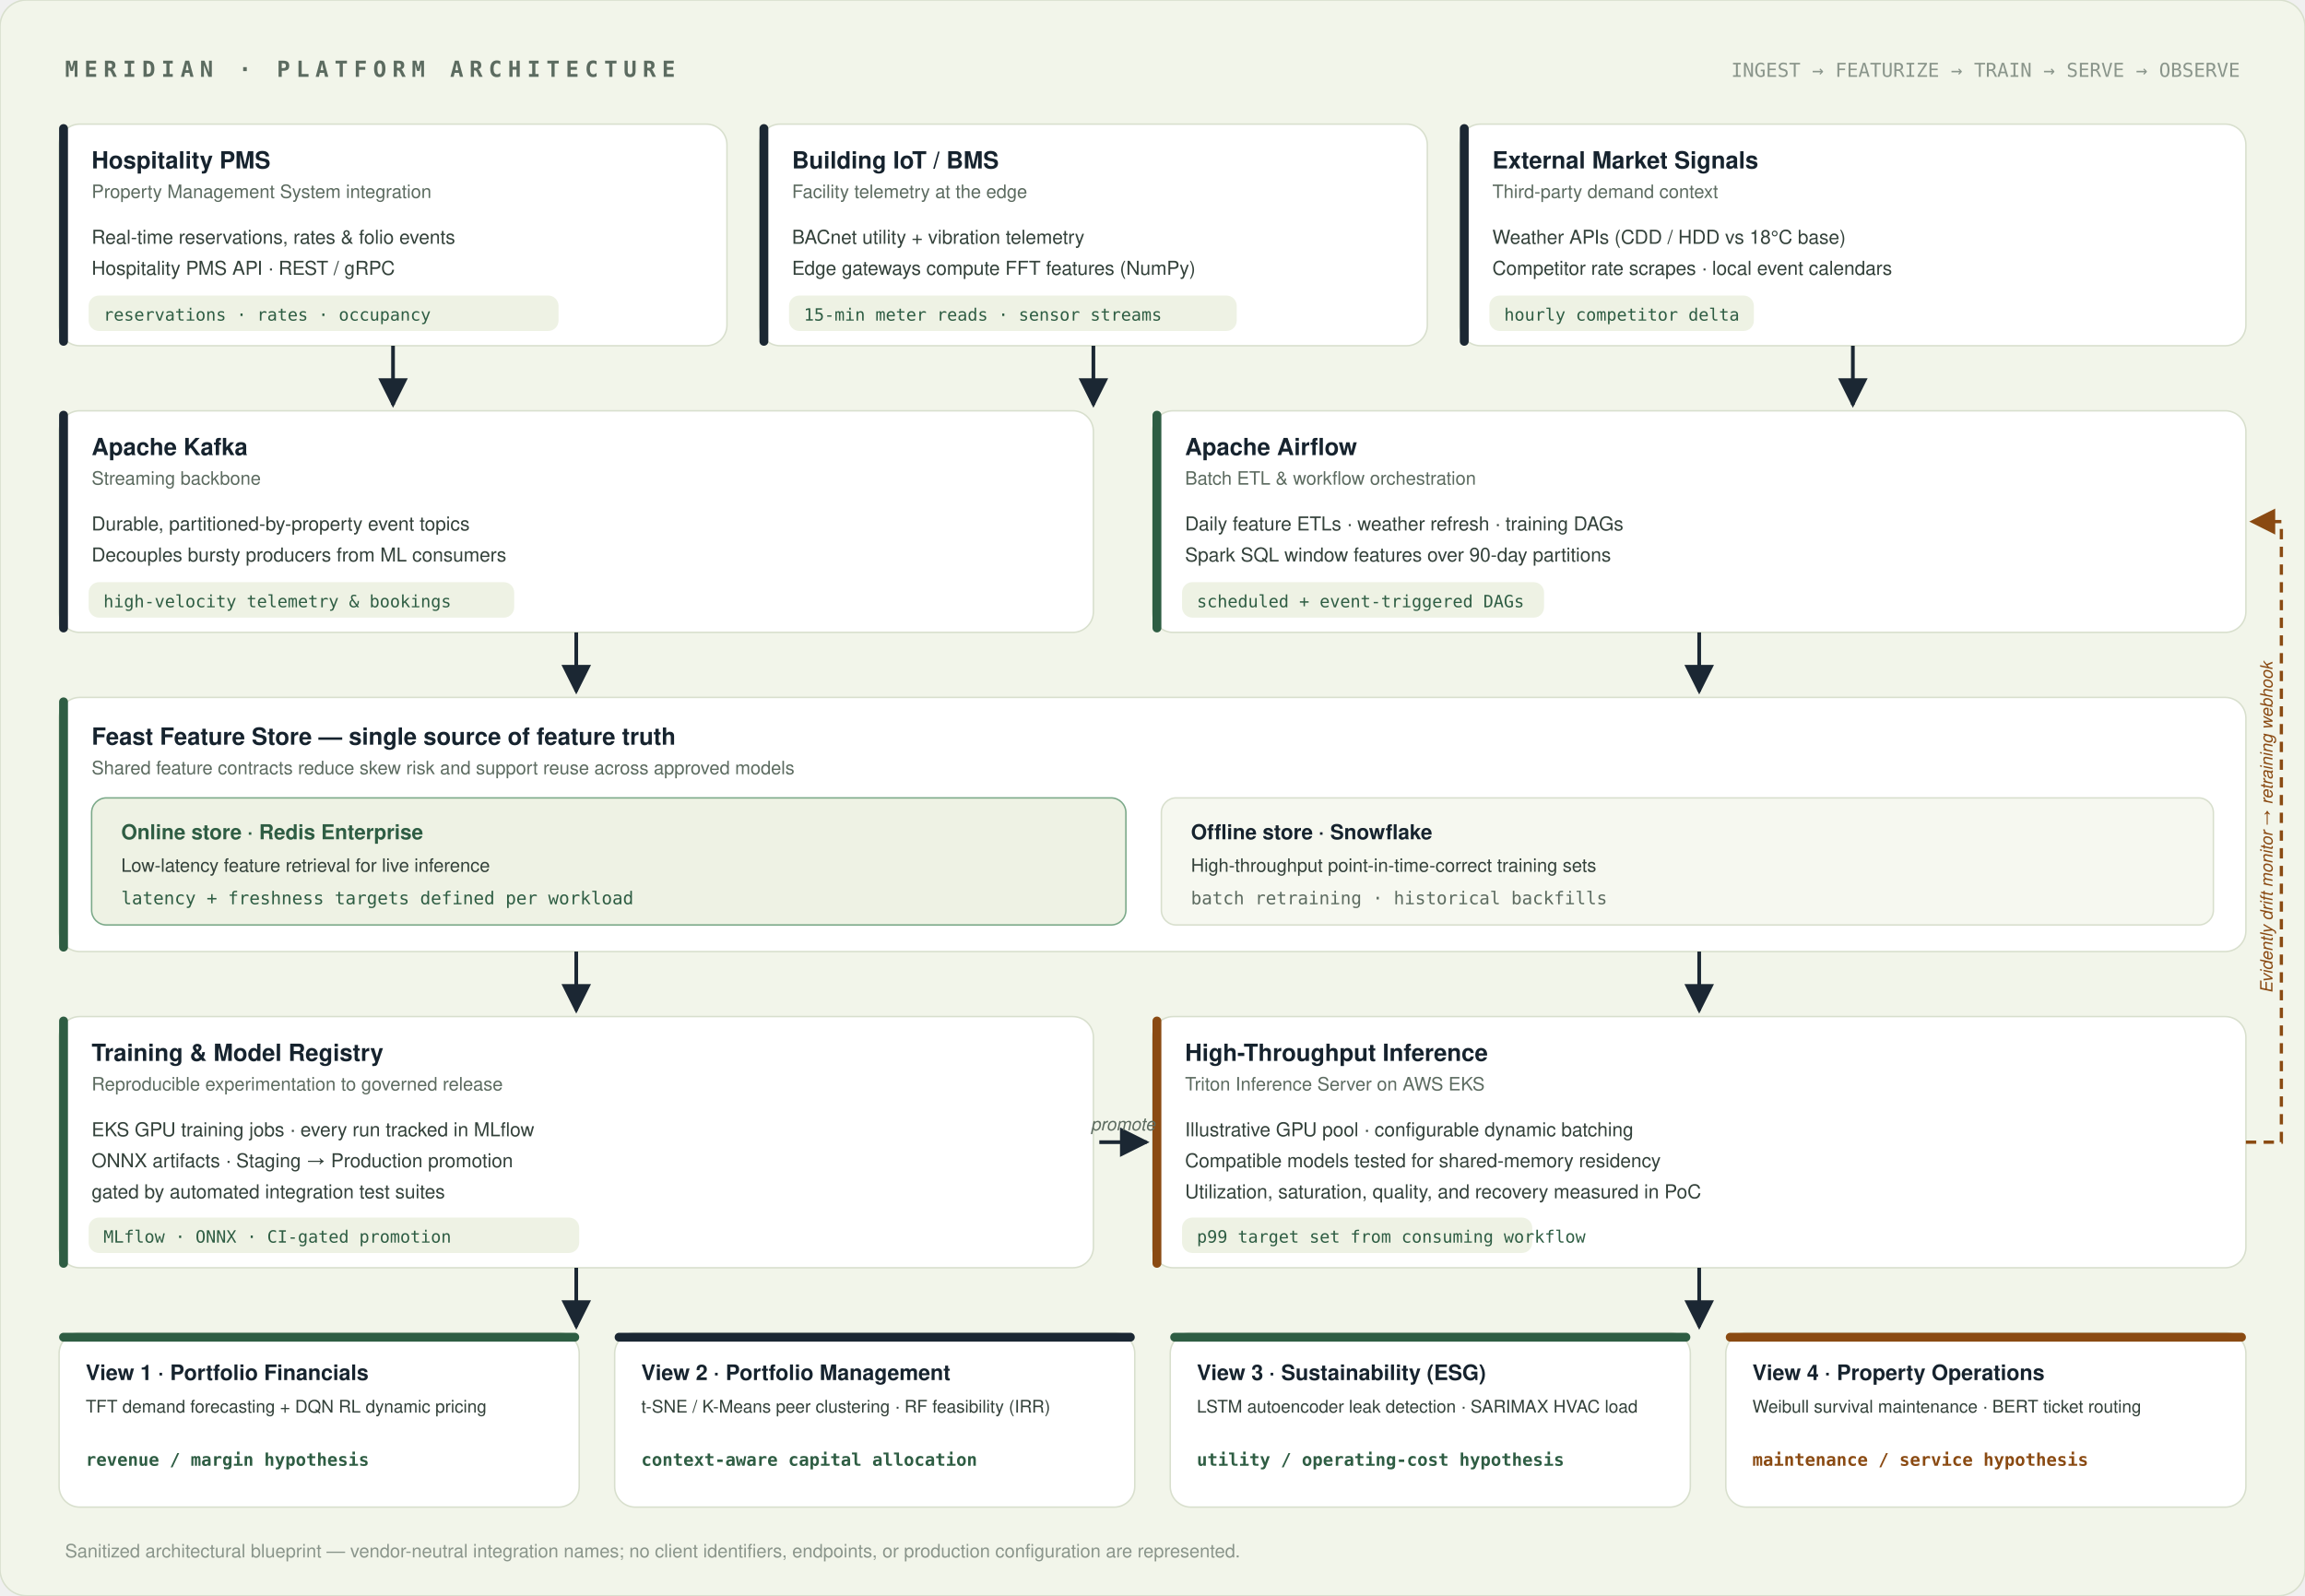
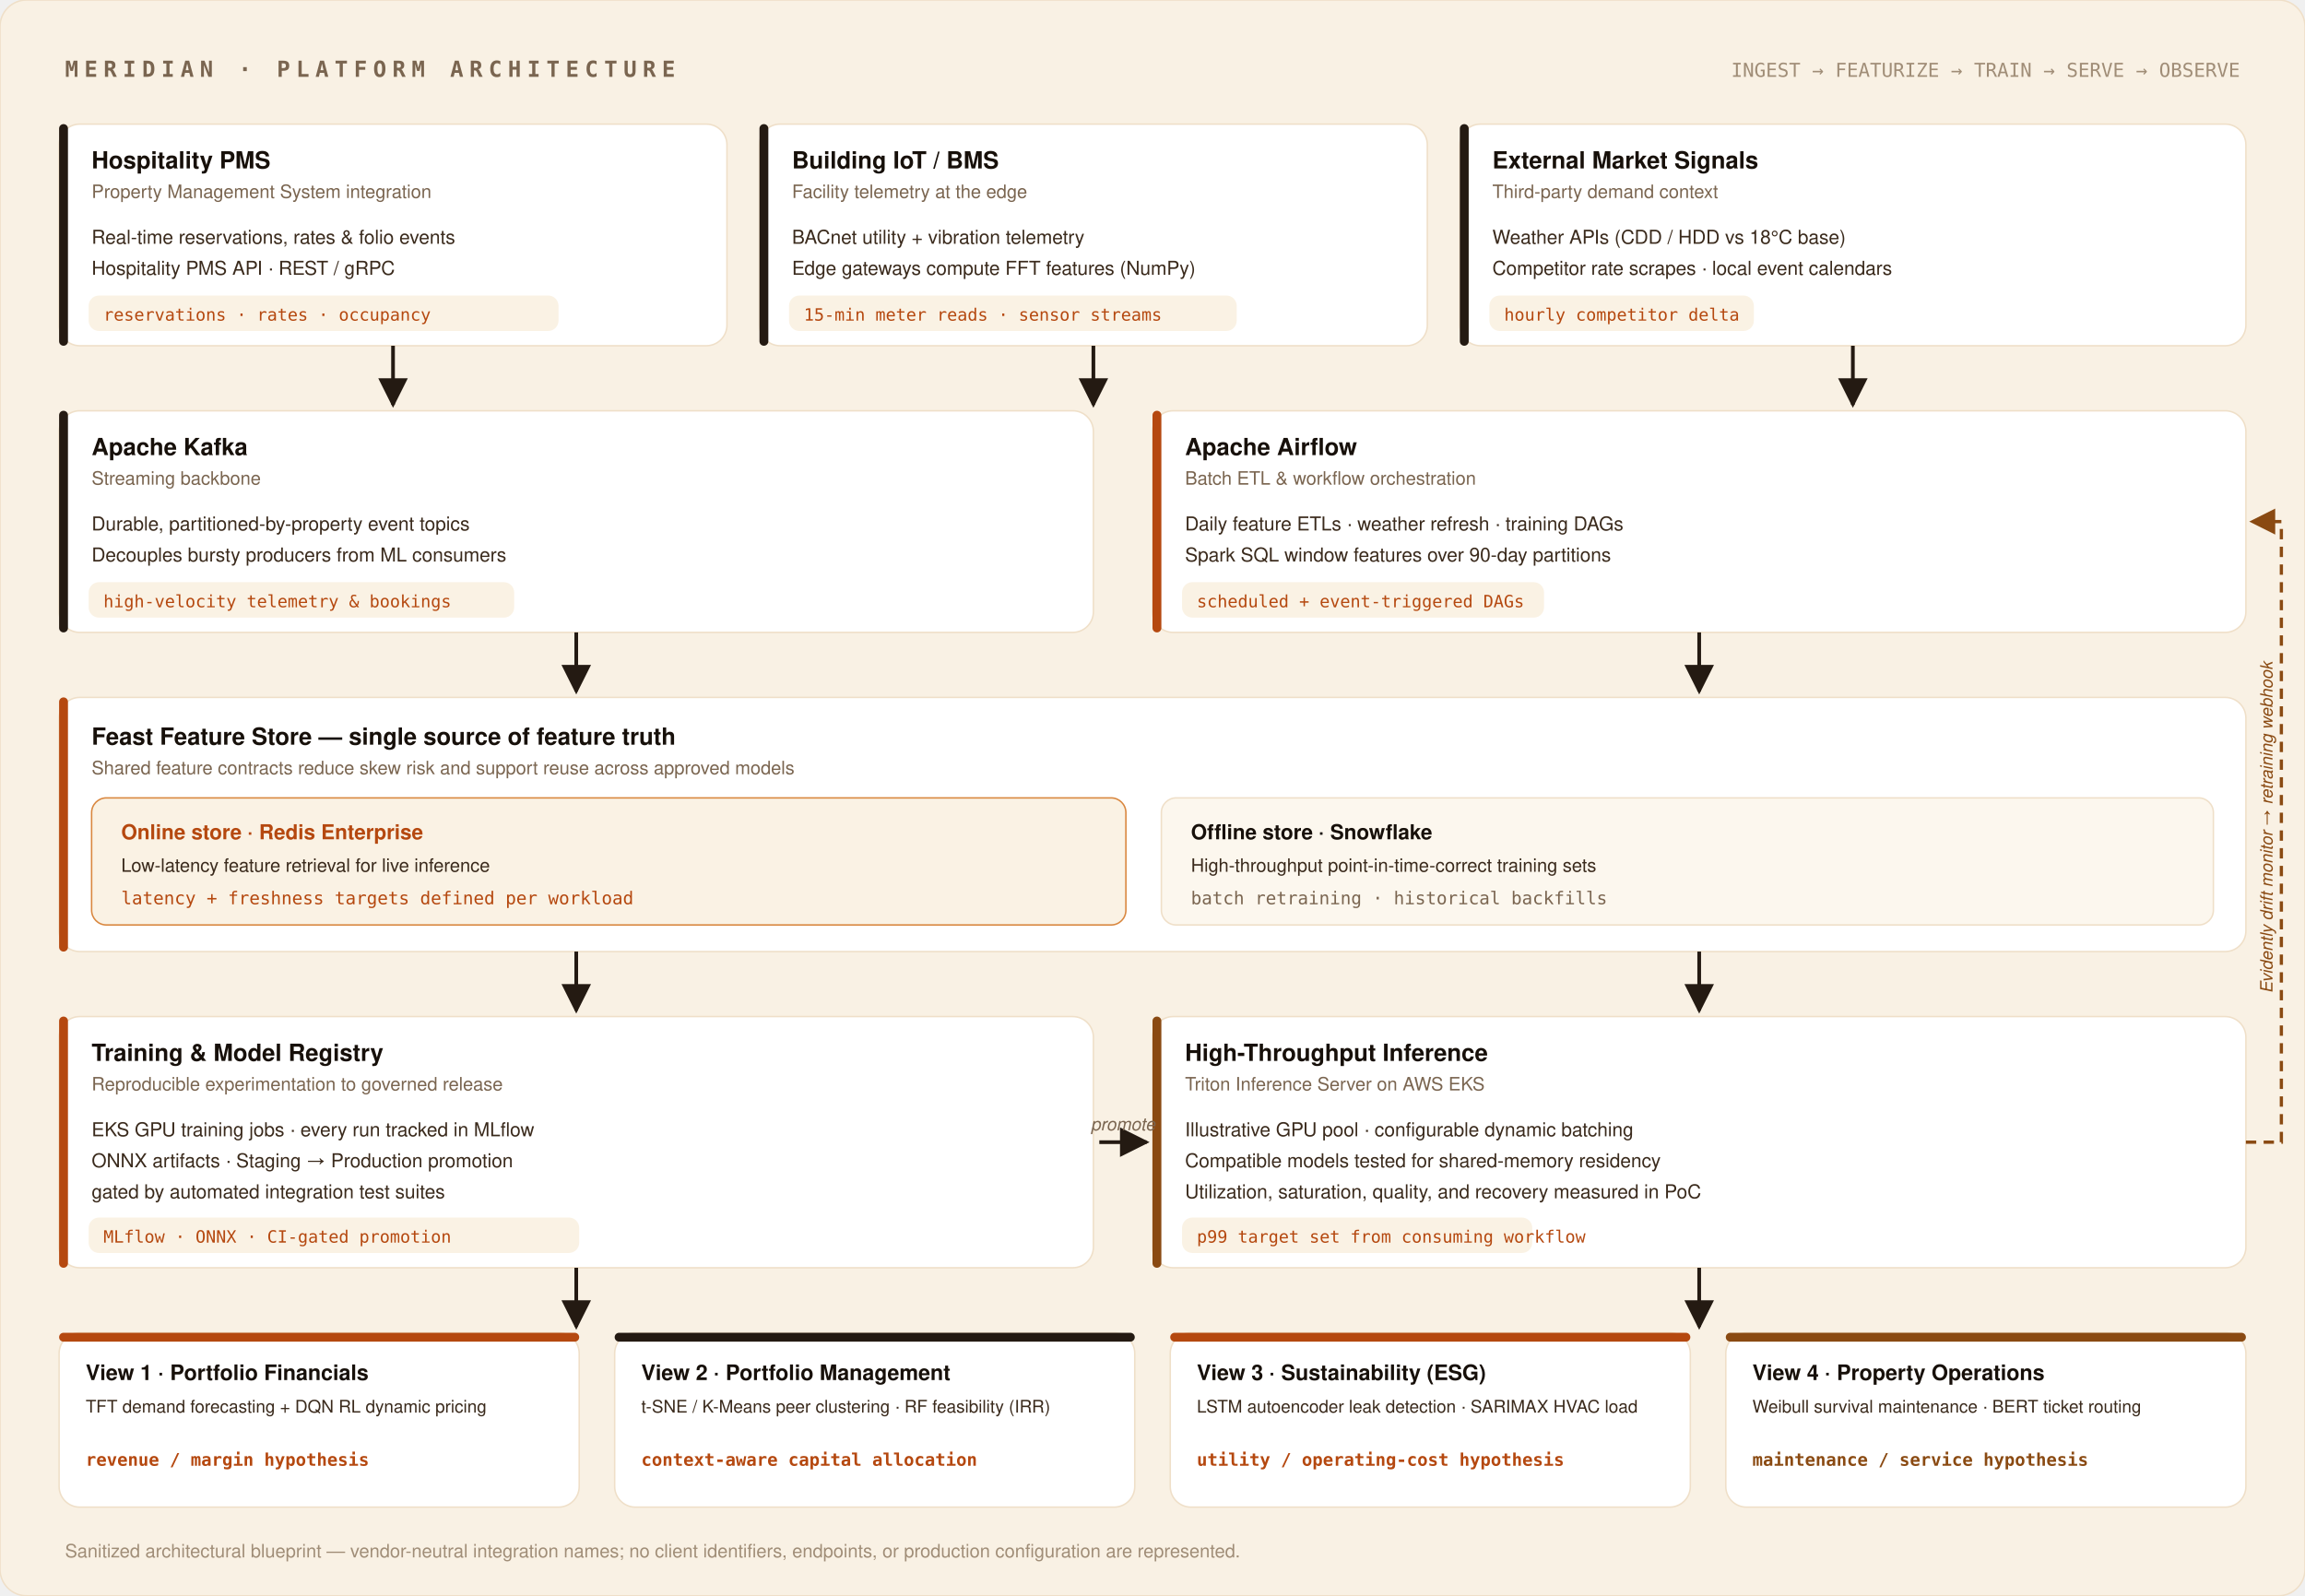
<svg xmlns="http://www.w3.org/2000/svg" viewBox="0 0 1560 1080" font-family="IBM Plex Sans, -apple-system, Segoe UI, Helvetica, Arial, sans-serif">
  <defs>
    <marker id="arr" viewBox="0 0 10 10" refX="9" refY="5" markerWidth="8" markerHeight="8" orient="auto-start-reverse">
-       <path d="M0,0 L10,5 L0,10 z" fill="#1b2733" />
+       <path d="M0,0 L10,5 L0,10 z" fill="#241a12" />
    </marker>
    <marker id="arrg" viewBox="0 0 10 10" refX="9" refY="5" markerWidth="8" markerHeight="8" orient="auto-start-reverse">
-       <path d="M0,0 L10,5 L0,10 z" fill="#2e5d43" />
+       <path d="M0,0 L10,5 L0,10 z" fill="#b5480f" />
    </marker>
    <marker id="arra" viewBox="0 0 10 10" refX="9" refY="5" markerWidth="8" markerHeight="8" orient="auto-start-reverse">
      <path d="M0,0 L10,5 L0,10 z" fill="#8a4a12" />
    </marker>
  </defs>
-   <rect x="0" y="0" width="1560" height="1080" rx="18" fill="#f2f5ea" stroke="#d8dfcd" />
-   <text x="44" y="52" font-size="15" letter-spacing="4" fill="#5c6b60" font-family="IBM Plex Mono, ui-monospace, Menlo, monospace" font-weight="600">MERIDIAN · PLATFORM ARCHITECTURE</text>
-   <text x="1516" y="52" text-anchor="end" font-size="13" fill="#8a958b" font-family="IBM Plex Mono, ui-monospace, Menlo, monospace">INGEST → FEATURIZE → TRAIN → SERVE → OBSERVE</text>
-   <rect x="40" y="84" width="452" height="150" rx="14" fill="#ffffff" stroke="#d8dfcd" />
-   <rect x="40" y="84" width="6" height="150" rx="3" fill="#1b2733" />
-   <text x="62" y="114" font-size="16" font-weight="700" fill="#16232e">Hospitality PMS</text>
-   <text x="62" y="134" font-size="12.5" fill="#5c6b60">Property Management System integration</text>
-   <text x="62" y="165" font-size="13" fill="#33413a">Real-time reservations, rates &amp; folio events</text>
-   <text x="62" y="186" font-size="13" fill="#33413a">Hospitality PMS API · REST / gRPC</text>
-   <rect x="60" y="200" width="318" height="24" rx="7" fill="#eef2e4" />
-   <text x="70" y="217" font-size="11.5" fill="#2e5d43" font-family="IBM Plex Mono, ui-monospace, Menlo, monospace">reservations · rates · occupancy</text>
-   <rect x="514" y="84" width="452" height="150" rx="14" fill="#ffffff" stroke="#d8dfcd" />
-   <rect x="514" y="84" width="6" height="150" rx="3" fill="#1b2733" />
-   <text x="536" y="114" font-size="16" font-weight="700" fill="#16232e">Building IoT / BMS</text>
-   <text x="536" y="134" font-size="12.5" fill="#5c6b60">Facility telemetry at the edge</text>
-   <text x="536" y="165" font-size="13" fill="#33413a">BACnet utility + vibration telemetry</text>
-   <text x="536" y="186" font-size="13" fill="#33413a">Edge gateways compute FFT features (NumPy)</text>
-   <rect x="534" y="200" width="303" height="24" rx="7" fill="#eef2e4" />
-   <text x="544" y="217" font-size="11.5" fill="#2e5d43" font-family="IBM Plex Mono, ui-monospace, Menlo, monospace">15-min meter reads · sensor streams</text>
-   <rect x="988" y="84" width="532" height="150" rx="14" fill="#ffffff" stroke="#d8dfcd" />
-   <rect x="988" y="84" width="6" height="150" rx="3" fill="#1b2733" />
-   <text x="1010" y="114" font-size="16" font-weight="700" fill="#16232e">External Market Signals</text>
-   <text x="1010" y="134" font-size="12.5" fill="#5c6b60">Third-party demand context</text>
-   <text x="1010" y="165" font-size="13" fill="#33413a">Weather APIs (CDD / HDD vs 18°C base)</text>
-   <text x="1010" y="186" font-size="13" fill="#33413a">Competitor rate scrapes · local event calendars</text>
-   <rect x="1008" y="200" width="179" height="24" rx="7" fill="#eef2e4" />
-   <text x="1018" y="217" font-size="11.5" fill="#2e5d43" font-family="IBM Plex Mono, ui-monospace, Menlo, monospace">hourly competitor delta</text>
-   <line x1="266" y1="234" x2="266" y2="274" stroke="#1b2733" stroke-width="2.5" marker-end="url(#arr)" />
-   <line x1="740" y1="234" x2="740" y2="274" stroke="#1b2733" stroke-width="2.5" marker-end="url(#arr)" />
-   <line x1="1254" y1="234" x2="1254" y2="274" stroke="#1b2733" stroke-width="2.5" marker-end="url(#arr)" />
-   <rect x="40" y="278" width="700" height="150" rx="14" fill="#ffffff" stroke="#d8dfcd" />
-   <rect x="40" y="278" width="6" height="150" rx="3" fill="#1b2733" />
-   <text x="62" y="308" font-size="16" font-weight="700" fill="#16232e">Apache Kafka</text>
-   <text x="62" y="328" font-size="12.5" fill="#5c6b60">Streaming backbone</text>
-   <text x="62" y="359" font-size="13" fill="#33413a">Durable, partitioned-by-property event topics</text>
-   <text x="62" y="380" font-size="13" fill="#33413a">Decouples bursty producers from ML consumers</text>
-   <rect x="60" y="394" width="288" height="24" rx="7" fill="#eef2e4" />
-   <text x="70" y="411" font-size="11.5" fill="#2e5d43" font-family="IBM Plex Mono, ui-monospace, Menlo, monospace">high-velocity telemetry &amp; bookings</text>
-   <rect x="780" y="278" width="740" height="150" rx="14" fill="#ffffff" stroke="#d8dfcd" />
-   <rect x="780" y="278" width="6" height="150" rx="3" fill="#2e5d43" />
-   <text x="802" y="308" font-size="16" font-weight="700" fill="#16232e">Apache Airflow</text>
-   <text x="802" y="328" font-size="12.5" fill="#5c6b60">Batch ETL &amp; workflow orchestration</text>
-   <text x="802" y="359" font-size="13" fill="#33413a">Daily feature ETLs · weather refresh · training DAGs</text>
-   <text x="802" y="380" font-size="13" fill="#33413a">Spark SQL window features over 90-day partitions</text>
-   <rect x="800" y="394" width="245" height="24" rx="7" fill="#eef2e4" />
-   <text x="810" y="411" font-size="11.5" fill="#2e5d43" font-family="IBM Plex Mono, ui-monospace, Menlo, monospace">scheduled + event-triggered DAGs</text>
-   <line x1="390" y1="428" x2="390" y2="468" stroke="#1b2733" stroke-width="2.5" marker-end="url(#arr)" />
-   <line x1="1150" y1="428" x2="1150" y2="468" stroke="#1b2733" stroke-width="2.5" marker-end="url(#arr)" />
-   <rect x="40" y="472" width="1480" height="172" rx="14" fill="#ffffff" stroke="#d8dfcd" />
-   <rect x="40" y="472" width="6" height="172" rx="3" fill="#2e5d43" />
-   <text x="62" y="504" font-size="16" font-weight="700" fill="#16232e">Feast Feature Store — single source of feature truth</text>
-   <text x="62" y="524" font-size="12.5" fill="#5c6b60">Shared feature contracts reduce skew risk and support reuse across approved models</text>
-   <rect x="62" y="540" width="700" height="86" rx="10" fill="#eef2e4" stroke="#7ba989" />
-   <text x="82" y="568" font-size="14" font-weight="700" fill="#2e5d43">Online store · Redis Enterprise</text>
-   <text x="82" y="590" font-size="12.5" fill="#33413a">Low-latency feature retrieval for live inference</text>
-   <text x="82" y="612" font-size="12" fill="#2e5d43" font-family="IBM Plex Mono, ui-monospace, Menlo, monospace">latency + freshness targets defined per workload</text>
-   <rect x="786" y="540" width="712" height="86" rx="10" fill="#f6f8f0" stroke="#d8dfcd" />
-   <text x="806" y="568" font-size="14" font-weight="700" fill="#16232e">Offline store · Snowflake</text>
-   <text x="806" y="590" font-size="12.5" fill="#33413a">High-throughput point-in-time-correct training sets</text>
-   <text x="806" y="612" font-size="12" fill="#5c6b60" font-family="IBM Plex Mono, ui-monospace, Menlo, monospace">batch retraining · historical backfills</text>
-   <line x1="390" y1="644" x2="390" y2="684" stroke="#1b2733" stroke-width="2.5" marker-end="url(#arr)" />
-   <line x1="1150" y1="644" x2="1150" y2="684" stroke="#1b2733" stroke-width="2.5" marker-end="url(#arr)" />
-   <rect x="40" y="688" width="700" height="170" rx="14" fill="#ffffff" stroke="#d8dfcd" />
-   <rect x="40" y="688" width="6" height="170" rx="3" fill="#2e5d43" />
-   <text x="62" y="718" font-size="16" font-weight="700" fill="#16232e">Training &amp; Model Registry</text>
-   <text x="62" y="738" font-size="12.5" fill="#5c6b60">Reproducible experimentation to governed release</text>
-   <text x="62" y="769" font-size="13" fill="#33413a">EKS GPU training jobs · every run tracked in MLflow</text>
-   <text x="62" y="790" font-size="13" fill="#33413a">ONNX artifacts · Staging → Production promotion</text>
-   <text x="62" y="811" font-size="13" fill="#33413a">gated by automated integration test suites</text>
-   <rect x="60" y="824" width="332" height="24" rx="7" fill="#eef2e4" />
-   <text x="70" y="841" font-size="11.5" fill="#2e5d43" font-family="IBM Plex Mono, ui-monospace, Menlo, monospace">MLflow · ONNX · CI-gated promotion</text>
-   <rect x="780" y="688" width="740" height="170" rx="14" fill="#ffffff" stroke="#d8dfcd" />
+   <rect x="0" y="0" width="1560" height="1080" rx="18" fill="#f9f1e4" stroke="#efdfc8" />
+   <text x="44" y="52" font-size="15" letter-spacing="4" fill="#7a6550" font-family="IBM Plex Mono, ui-monospace, Menlo, monospace" font-weight="600">MERIDIAN · PLATFORM ARCHITECTURE</text>
+   <text x="1516" y="52" text-anchor="end" font-size="13" fill="#a08d77" font-family="IBM Plex Mono, ui-monospace, Menlo, monospace">INGEST → FEATURIZE → TRAIN → SERVE → OBSERVE</text>
+   <rect x="40" y="84" width="452" height="150" rx="14" fill="#ffffff" stroke="#efdfc8" />
+   <rect x="40" y="84" width="6" height="150" rx="3" fill="#241a12" />
+   <text x="62" y="114" font-size="16" font-weight="700" fill="#17100a">Hospitality PMS</text>
+   <text x="62" y="134" font-size="12.5" fill="#7a6550">Property Management System integration</text>
+   <text x="62" y="165" font-size="13" fill="#3a2a1c">Real-time reservations, rates &amp; folio events</text>
+   <text x="62" y="186" font-size="13" fill="#3a2a1c">Hospitality PMS API · REST / gRPC</text>
+   <rect x="60" y="200" width="318" height="24" rx="7" fill="#faf2e4" />
+   <text x="70" y="217" font-size="11.5" fill="#b5480f" font-family="IBM Plex Mono, ui-monospace, Menlo, monospace">reservations · rates · occupancy</text>
+   <rect x="514" y="84" width="452" height="150" rx="14" fill="#ffffff" stroke="#efdfc8" />
+   <rect x="514" y="84" width="6" height="150" rx="3" fill="#241a12" />
+   <text x="536" y="114" font-size="16" font-weight="700" fill="#17100a">Building IoT / BMS</text>
+   <text x="536" y="134" font-size="12.5" fill="#7a6550">Facility telemetry at the edge</text>
+   <text x="536" y="165" font-size="13" fill="#3a2a1c">BACnet utility + vibration telemetry</text>
+   <text x="536" y="186" font-size="13" fill="#3a2a1c">Edge gateways compute FFT features (NumPy)</text>
+   <rect x="534" y="200" width="303" height="24" rx="7" fill="#faf2e4" />
+   <text x="544" y="217" font-size="11.5" fill="#b5480f" font-family="IBM Plex Mono, ui-monospace, Menlo, monospace">15-min meter reads · sensor streams</text>
+   <rect x="988" y="84" width="532" height="150" rx="14" fill="#ffffff" stroke="#efdfc8" />
+   <rect x="988" y="84" width="6" height="150" rx="3" fill="#241a12" />
+   <text x="1010" y="114" font-size="16" font-weight="700" fill="#17100a">External Market Signals</text>
+   <text x="1010" y="134" font-size="12.5" fill="#7a6550">Third-party demand context</text>
+   <text x="1010" y="165" font-size="13" fill="#3a2a1c">Weather APIs (CDD / HDD vs 18°C base)</text>
+   <text x="1010" y="186" font-size="13" fill="#3a2a1c">Competitor rate scrapes · local event calendars</text>
+   <rect x="1008" y="200" width="179" height="24" rx="7" fill="#faf2e4" />
+   <text x="1018" y="217" font-size="11.5" fill="#b5480f" font-family="IBM Plex Mono, ui-monospace, Menlo, monospace">hourly competitor delta</text>
+   <line x1="266" y1="234" x2="266" y2="274" stroke="#241a12" stroke-width="2.5" marker-end="url(#arr)" />
+   <line x1="740" y1="234" x2="740" y2="274" stroke="#241a12" stroke-width="2.5" marker-end="url(#arr)" />
+   <line x1="1254" y1="234" x2="1254" y2="274" stroke="#241a12" stroke-width="2.5" marker-end="url(#arr)" />
+   <rect x="40" y="278" width="700" height="150" rx="14" fill="#ffffff" stroke="#efdfc8" />
+   <rect x="40" y="278" width="6" height="150" rx="3" fill="#241a12" />
+   <text x="62" y="308" font-size="16" font-weight="700" fill="#17100a">Apache Kafka</text>
+   <text x="62" y="328" font-size="12.5" fill="#7a6550">Streaming backbone</text>
+   <text x="62" y="359" font-size="13" fill="#3a2a1c">Durable, partitioned-by-property event topics</text>
+   <text x="62" y="380" font-size="13" fill="#3a2a1c">Decouples bursty producers from ML consumers</text>
+   <rect x="60" y="394" width="288" height="24" rx="7" fill="#faf2e4" />
+   <text x="70" y="411" font-size="11.5" fill="#b5480f" font-family="IBM Plex Mono, ui-monospace, Menlo, monospace">high-velocity telemetry &amp; bookings</text>
+   <rect x="780" y="278" width="740" height="150" rx="14" fill="#ffffff" stroke="#efdfc8" />
+   <rect x="780" y="278" width="6" height="150" rx="3" fill="#b5480f" />
+   <text x="802" y="308" font-size="16" font-weight="700" fill="#17100a">Apache Airflow</text>
+   <text x="802" y="328" font-size="12.5" fill="#7a6550">Batch ETL &amp; workflow orchestration</text>
+   <text x="802" y="359" font-size="13" fill="#3a2a1c">Daily feature ETLs · weather refresh · training DAGs</text>
+   <text x="802" y="380" font-size="13" fill="#3a2a1c">Spark SQL window features over 90-day partitions</text>
+   <rect x="800" y="394" width="245" height="24" rx="7" fill="#faf2e4" />
+   <text x="810" y="411" font-size="11.5" fill="#b5480f" font-family="IBM Plex Mono, ui-monospace, Menlo, monospace">scheduled + event-triggered DAGs</text>
+   <line x1="390" y1="428" x2="390" y2="468" stroke="#241a12" stroke-width="2.5" marker-end="url(#arr)" />
+   <line x1="1150" y1="428" x2="1150" y2="468" stroke="#241a12" stroke-width="2.5" marker-end="url(#arr)" />
+   <rect x="40" y="472" width="1480" height="172" rx="14" fill="#ffffff" stroke="#efdfc8" />
+   <rect x="40" y="472" width="6" height="172" rx="3" fill="#b5480f" />
+   <text x="62" y="504" font-size="16" font-weight="700" fill="#17100a">Feast Feature Store — single source of feature truth</text>
+   <text x="62" y="524" font-size="12.5" fill="#7a6550">Shared feature contracts reduce skew risk and support reuse across approved models</text>
+   <rect x="62" y="540" width="700" height="86" rx="10" fill="#faf2e4" stroke="#d9873f" />
+   <text x="82" y="568" font-size="14" font-weight="700" fill="#b5480f">Online store · Redis Enterprise</text>
+   <text x="82" y="590" font-size="12.5" fill="#3a2a1c">Low-latency feature retrieval for live inference</text>
+   <text x="82" y="612" font-size="12" fill="#b5480f" font-family="IBM Plex Mono, ui-monospace, Menlo, monospace">latency + freshness targets defined per workload</text>
+   <rect x="786" y="540" width="712" height="86" rx="10" fill="#fcf7ee" stroke="#efdfc8" />
+   <text x="806" y="568" font-size="14" font-weight="700" fill="#17100a">Offline store · Snowflake</text>
+   <text x="806" y="590" font-size="12.5" fill="#3a2a1c">High-throughput point-in-time-correct training sets</text>
+   <text x="806" y="612" font-size="12" fill="#7a6550" font-family="IBM Plex Mono, ui-monospace, Menlo, monospace">batch retraining · historical backfills</text>
+   <line x1="390" y1="644" x2="390" y2="684" stroke="#241a12" stroke-width="2.5" marker-end="url(#arr)" />
+   <line x1="1150" y1="644" x2="1150" y2="684" stroke="#241a12" stroke-width="2.5" marker-end="url(#arr)" />
+   <rect x="40" y="688" width="700" height="170" rx="14" fill="#ffffff" stroke="#efdfc8" />
+   <rect x="40" y="688" width="6" height="170" rx="3" fill="#b5480f" />
+   <text x="62" y="718" font-size="16" font-weight="700" fill="#17100a">Training &amp; Model Registry</text>
+   <text x="62" y="738" font-size="12.5" fill="#7a6550">Reproducible experimentation to governed release</text>
+   <text x="62" y="769" font-size="13" fill="#3a2a1c">EKS GPU training jobs · every run tracked in MLflow</text>
+   <text x="62" y="790" font-size="13" fill="#3a2a1c">ONNX artifacts · Staging → Production promotion</text>
+   <text x="62" y="811" font-size="13" fill="#3a2a1c">gated by automated integration test suites</text>
+   <rect x="60" y="824" width="332" height="24" rx="7" fill="#faf2e4" />
+   <text x="70" y="841" font-size="11.5" fill="#b5480f" font-family="IBM Plex Mono, ui-monospace, Menlo, monospace">MLflow · ONNX · CI-gated promotion</text>
+   <rect x="780" y="688" width="740" height="170" rx="14" fill="#ffffff" stroke="#efdfc8" />
  <rect x="780" y="688" width="6" height="170" rx="3" fill="#8a4a12" />
-   <text x="802" y="718" font-size="16" font-weight="700" fill="#16232e">High-Throughput Inference</text>
-   <text x="802" y="738" font-size="12.5" fill="#5c6b60">Triton Inference Server on AWS EKS</text>
-   <text x="802" y="769" font-size="13" fill="#33413a">Illustrative GPU pool · configurable dynamic batching</text>
-   <text x="802" y="790" font-size="13" fill="#33413a">Compatible models tested for shared-memory residency</text>
-   <text x="802" y="811" font-size="13" fill="#33413a">Utilization, saturation, quality, and recovery measured in PoC</text>
-   <rect x="800" y="824" width="237" height="24" rx="7" fill="#eef2e4" />
-   <text x="810" y="841" font-size="11.5" fill="#2e5d43" font-family="IBM Plex Mono, ui-monospace, Menlo, monospace">p99 target set from consuming workflow</text>
-   <line x1="744" y1="773" x2="776" y2="773" stroke="#1b2733" stroke-width="2.5" marker-end="url(#arr)" />
-   <text x="760.0" y="765.0" text-anchor="middle" font-size="12" fill="#5c6b60" font-style="italic">promote</text>
-   <line x1="390" y1="858" x2="390" y2="898" stroke="#1b2733" stroke-width="2.5" marker-end="url(#arr)" />
-   <line x1="1150" y1="858" x2="1150" y2="898" stroke="#1b2733" stroke-width="2.5" marker-end="url(#arr)" />
-   <rect x="40" y="902" width="352" height="118" rx="14" fill="#ffffff" stroke="#d8dfcd" />
-   <rect x="40" y="902" width="352" height="6" rx="3" fill="#2e5d43" />
-   <text x="58" y="934" font-size="14.5" font-weight="700" fill="#16232e">View 1 · Portfolio Financials</text>
-   <text x="58" y="956" font-size="11.8" fill="#33413a">TFT demand forecasting + DQN RL dynamic pricing</text>
-   <text x="58" y="992" font-size="11.8" font-weight="600" fill="#2e5d43" font-family="IBM Plex Mono, ui-monospace, Menlo, monospace">revenue / margin hypothesis</text>
-   <rect x="416" y="902" width="352" height="118" rx="14" fill="#ffffff" stroke="#d8dfcd" />
-   <rect x="416" y="902" width="352" height="6" rx="3" fill="#1b2733" />
-   <text x="434" y="934" font-size="14.5" font-weight="700" fill="#16232e">View 2 · Portfolio Management</text>
-   <text x="434" y="956" font-size="11.8" fill="#33413a">t-SNE / K-Means peer clustering · RF feasibility (IRR)</text>
-   <text x="434" y="992" font-size="11.8" font-weight="600" fill="#2e5d43" font-family="IBM Plex Mono, ui-monospace, Menlo, monospace">context-aware capital allocation</text>
-   <rect x="792" y="902" width="352" height="118" rx="14" fill="#ffffff" stroke="#d8dfcd" />
-   <rect x="792" y="902" width="352" height="6" rx="3" fill="#2e5d43" />
-   <text x="810" y="934" font-size="14.5" font-weight="700" fill="#16232e">View 3 · Sustainability (ESG)</text>
-   <text x="810" y="956" font-size="11.8" fill="#33413a">LSTM autoencoder leak detection · SARIMAX HVAC load</text>
-   <text x="810" y="992" font-size="11.8" font-weight="600" fill="#2e5d43" font-family="IBM Plex Mono, ui-monospace, Menlo, monospace">utility / operating-cost hypothesis</text>
-   <rect x="1168" y="902" width="352" height="118" rx="14" fill="#ffffff" stroke="#d8dfcd" />
+   <text x="802" y="718" font-size="16" font-weight="700" fill="#17100a">High-Throughput Inference</text>
+   <text x="802" y="738" font-size="12.5" fill="#7a6550">Triton Inference Server on AWS EKS</text>
+   <text x="802" y="769" font-size="13" fill="#3a2a1c">Illustrative GPU pool · configurable dynamic batching</text>
+   <text x="802" y="790" font-size="13" fill="#3a2a1c">Compatible models tested for shared-memory residency</text>
+   <text x="802" y="811" font-size="13" fill="#3a2a1c">Utilization, saturation, quality, and recovery measured in PoC</text>
+   <rect x="800" y="824" width="237" height="24" rx="7" fill="#faf2e4" />
+   <text x="810" y="841" font-size="11.5" fill="#b5480f" font-family="IBM Plex Mono, ui-monospace, Menlo, monospace">p99 target set from consuming workflow</text>
+   <line x1="744" y1="773" x2="776" y2="773" stroke="#241a12" stroke-width="2.5" marker-end="url(#arr)" />
+   <text x="760.0" y="765.0" text-anchor="middle" font-size="12" fill="#7a6550" font-style="italic">promote</text>
+   <line x1="390" y1="858" x2="390" y2="898" stroke="#241a12" stroke-width="2.5" marker-end="url(#arr)" />
+   <line x1="1150" y1="858" x2="1150" y2="898" stroke="#241a12" stroke-width="2.5" marker-end="url(#arr)" />
+   <rect x="40" y="902" width="352" height="118" rx="14" fill="#ffffff" stroke="#efdfc8" />
+   <rect x="40" y="902" width="352" height="6" rx="3" fill="#b5480f" />
+   <text x="58" y="934" font-size="14.5" font-weight="700" fill="#17100a">View 1 · Portfolio Financials</text>
+   <text x="58" y="956" font-size="11.8" fill="#3a2a1c">TFT demand forecasting + DQN RL dynamic pricing</text>
+   <text x="58" y="992" font-size="11.8" font-weight="600" fill="#b5480f" font-family="IBM Plex Mono, ui-monospace, Menlo, monospace">revenue / margin hypothesis</text>
+   <rect x="416" y="902" width="352" height="118" rx="14" fill="#ffffff" stroke="#efdfc8" />
+   <rect x="416" y="902" width="352" height="6" rx="3" fill="#241a12" />
+   <text x="434" y="934" font-size="14.5" font-weight="700" fill="#17100a">View 2 · Portfolio Management</text>
+   <text x="434" y="956" font-size="11.8" fill="#3a2a1c">t-SNE / K-Means peer clustering · RF feasibility (IRR)</text>
+   <text x="434" y="992" font-size="11.8" font-weight="600" fill="#b5480f" font-family="IBM Plex Mono, ui-monospace, Menlo, monospace">context-aware capital allocation</text>
+   <rect x="792" y="902" width="352" height="118" rx="14" fill="#ffffff" stroke="#efdfc8" />
+   <rect x="792" y="902" width="352" height="6" rx="3" fill="#b5480f" />
+   <text x="810" y="934" font-size="14.5" font-weight="700" fill="#17100a">View 3 · Sustainability (ESG)</text>
+   <text x="810" y="956" font-size="11.8" fill="#3a2a1c">LSTM autoencoder leak detection · SARIMAX HVAC load</text>
+   <text x="810" y="992" font-size="11.8" font-weight="600" fill="#b5480f" font-family="IBM Plex Mono, ui-monospace, Menlo, monospace">utility / operating-cost hypothesis</text>
+   <rect x="1168" y="902" width="352" height="118" rx="14" fill="#ffffff" stroke="#efdfc8" />
  <rect x="1168" y="902" width="352" height="6" rx="3" fill="#8a4a12" />
-   <text x="1186" y="934" font-size="14.5" font-weight="700" fill="#16232e">View 4 · Property Operations</text>
-   <text x="1186" y="956" font-size="11.8" fill="#33413a">Weibull survival maintenance · BERT ticket routing</text>
+   <text x="1186" y="934" font-size="14.5" font-weight="700" fill="#17100a">View 4 · Property Operations</text>
+   <text x="1186" y="956" font-size="11.8" fill="#3a2a1c">Weibull survival maintenance · BERT ticket routing</text>
  <text x="1186" y="992" font-size="11.8" font-weight="600" fill="#8a4a12" font-family="IBM Plex Mono, ui-monospace, Menlo, monospace">maintenance / service hypothesis</text>
  <path d="M1520,773 H1544 V353 H1524" fill="none" stroke="#8a4a12" stroke-width="2.2" stroke-dasharray="7 5" marker-end="url(#arra)" />
  <text x="1538" y="560" text-anchor="middle" font-size="11.5" fill="#8a4a12" font-style="italic" transform="rotate(-90 1538 560)">Evidently drift monitor → retraining webhook</text>
-   <text x="44" y="1054" font-size="12.5" fill="#8a958b">Sanitized architectural blueprint — vendor-neutral integration names; no client identifiers, endpoints, or production configuration are represented.</text>
+   <text x="44" y="1054" font-size="12.5" fill="#a08d77">Sanitized architectural blueprint — vendor-neutral integration names; no client identifiers, endpoints, or production configuration are represented.</text>
</svg>
